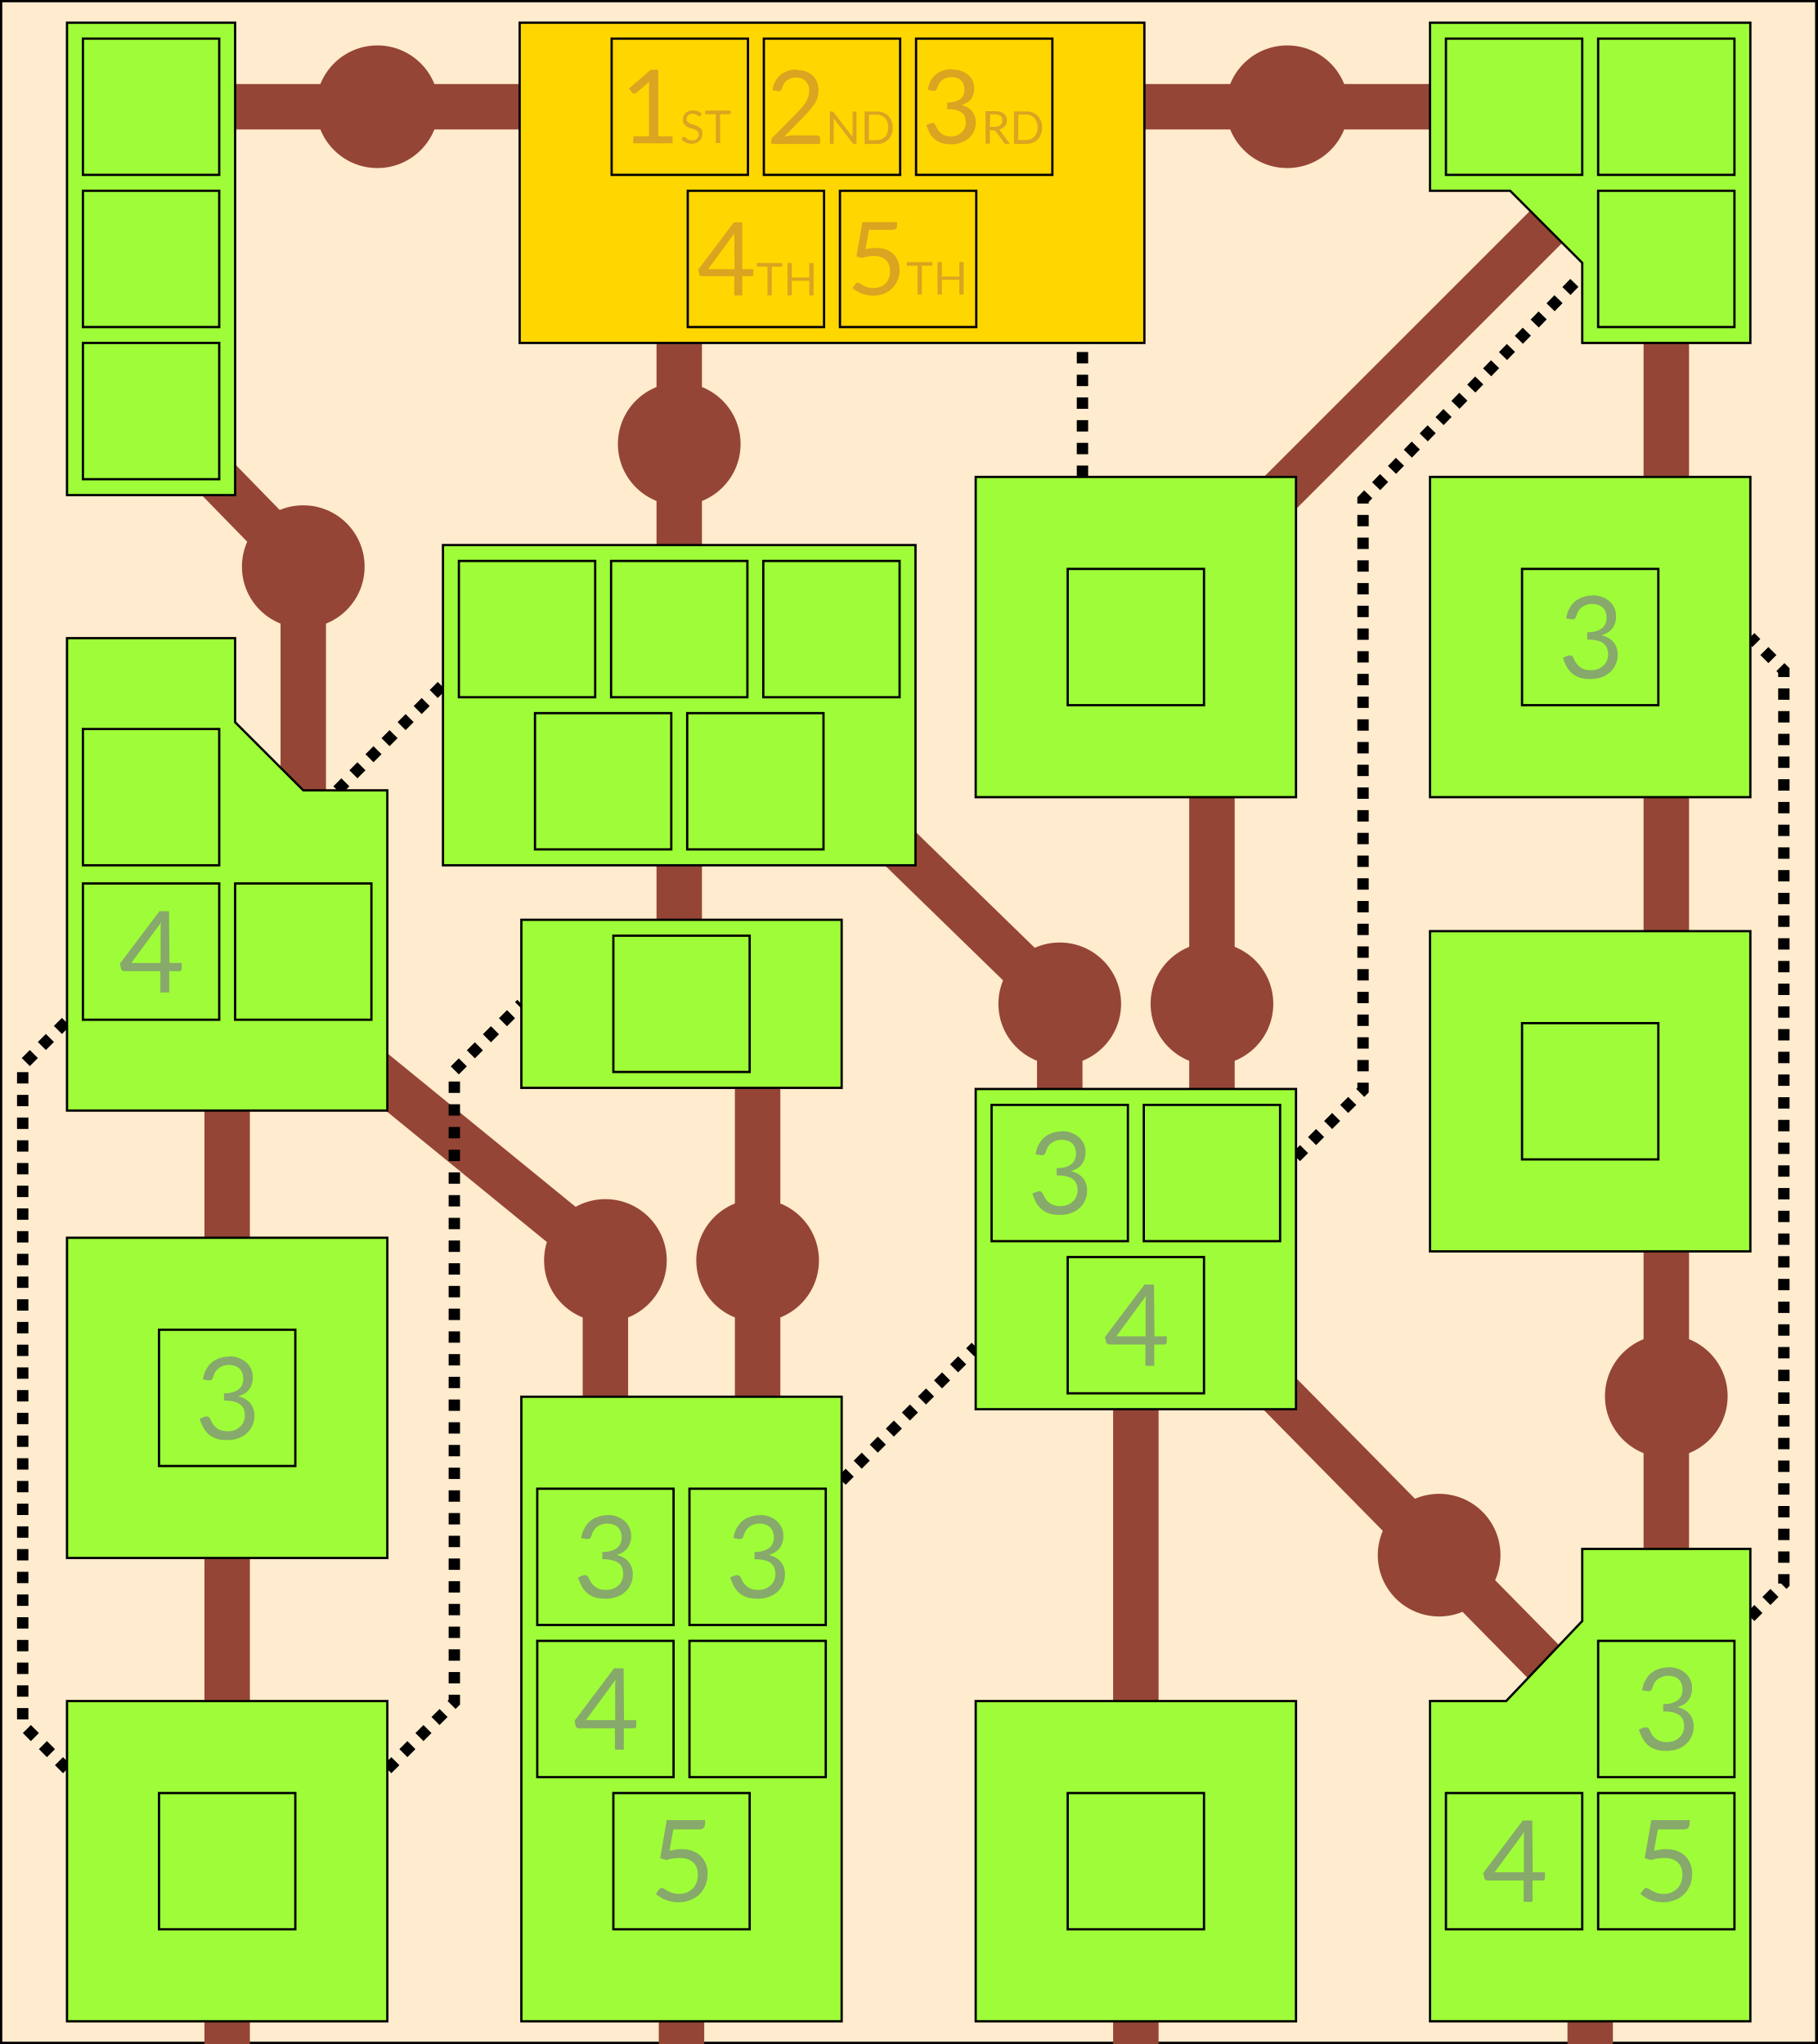
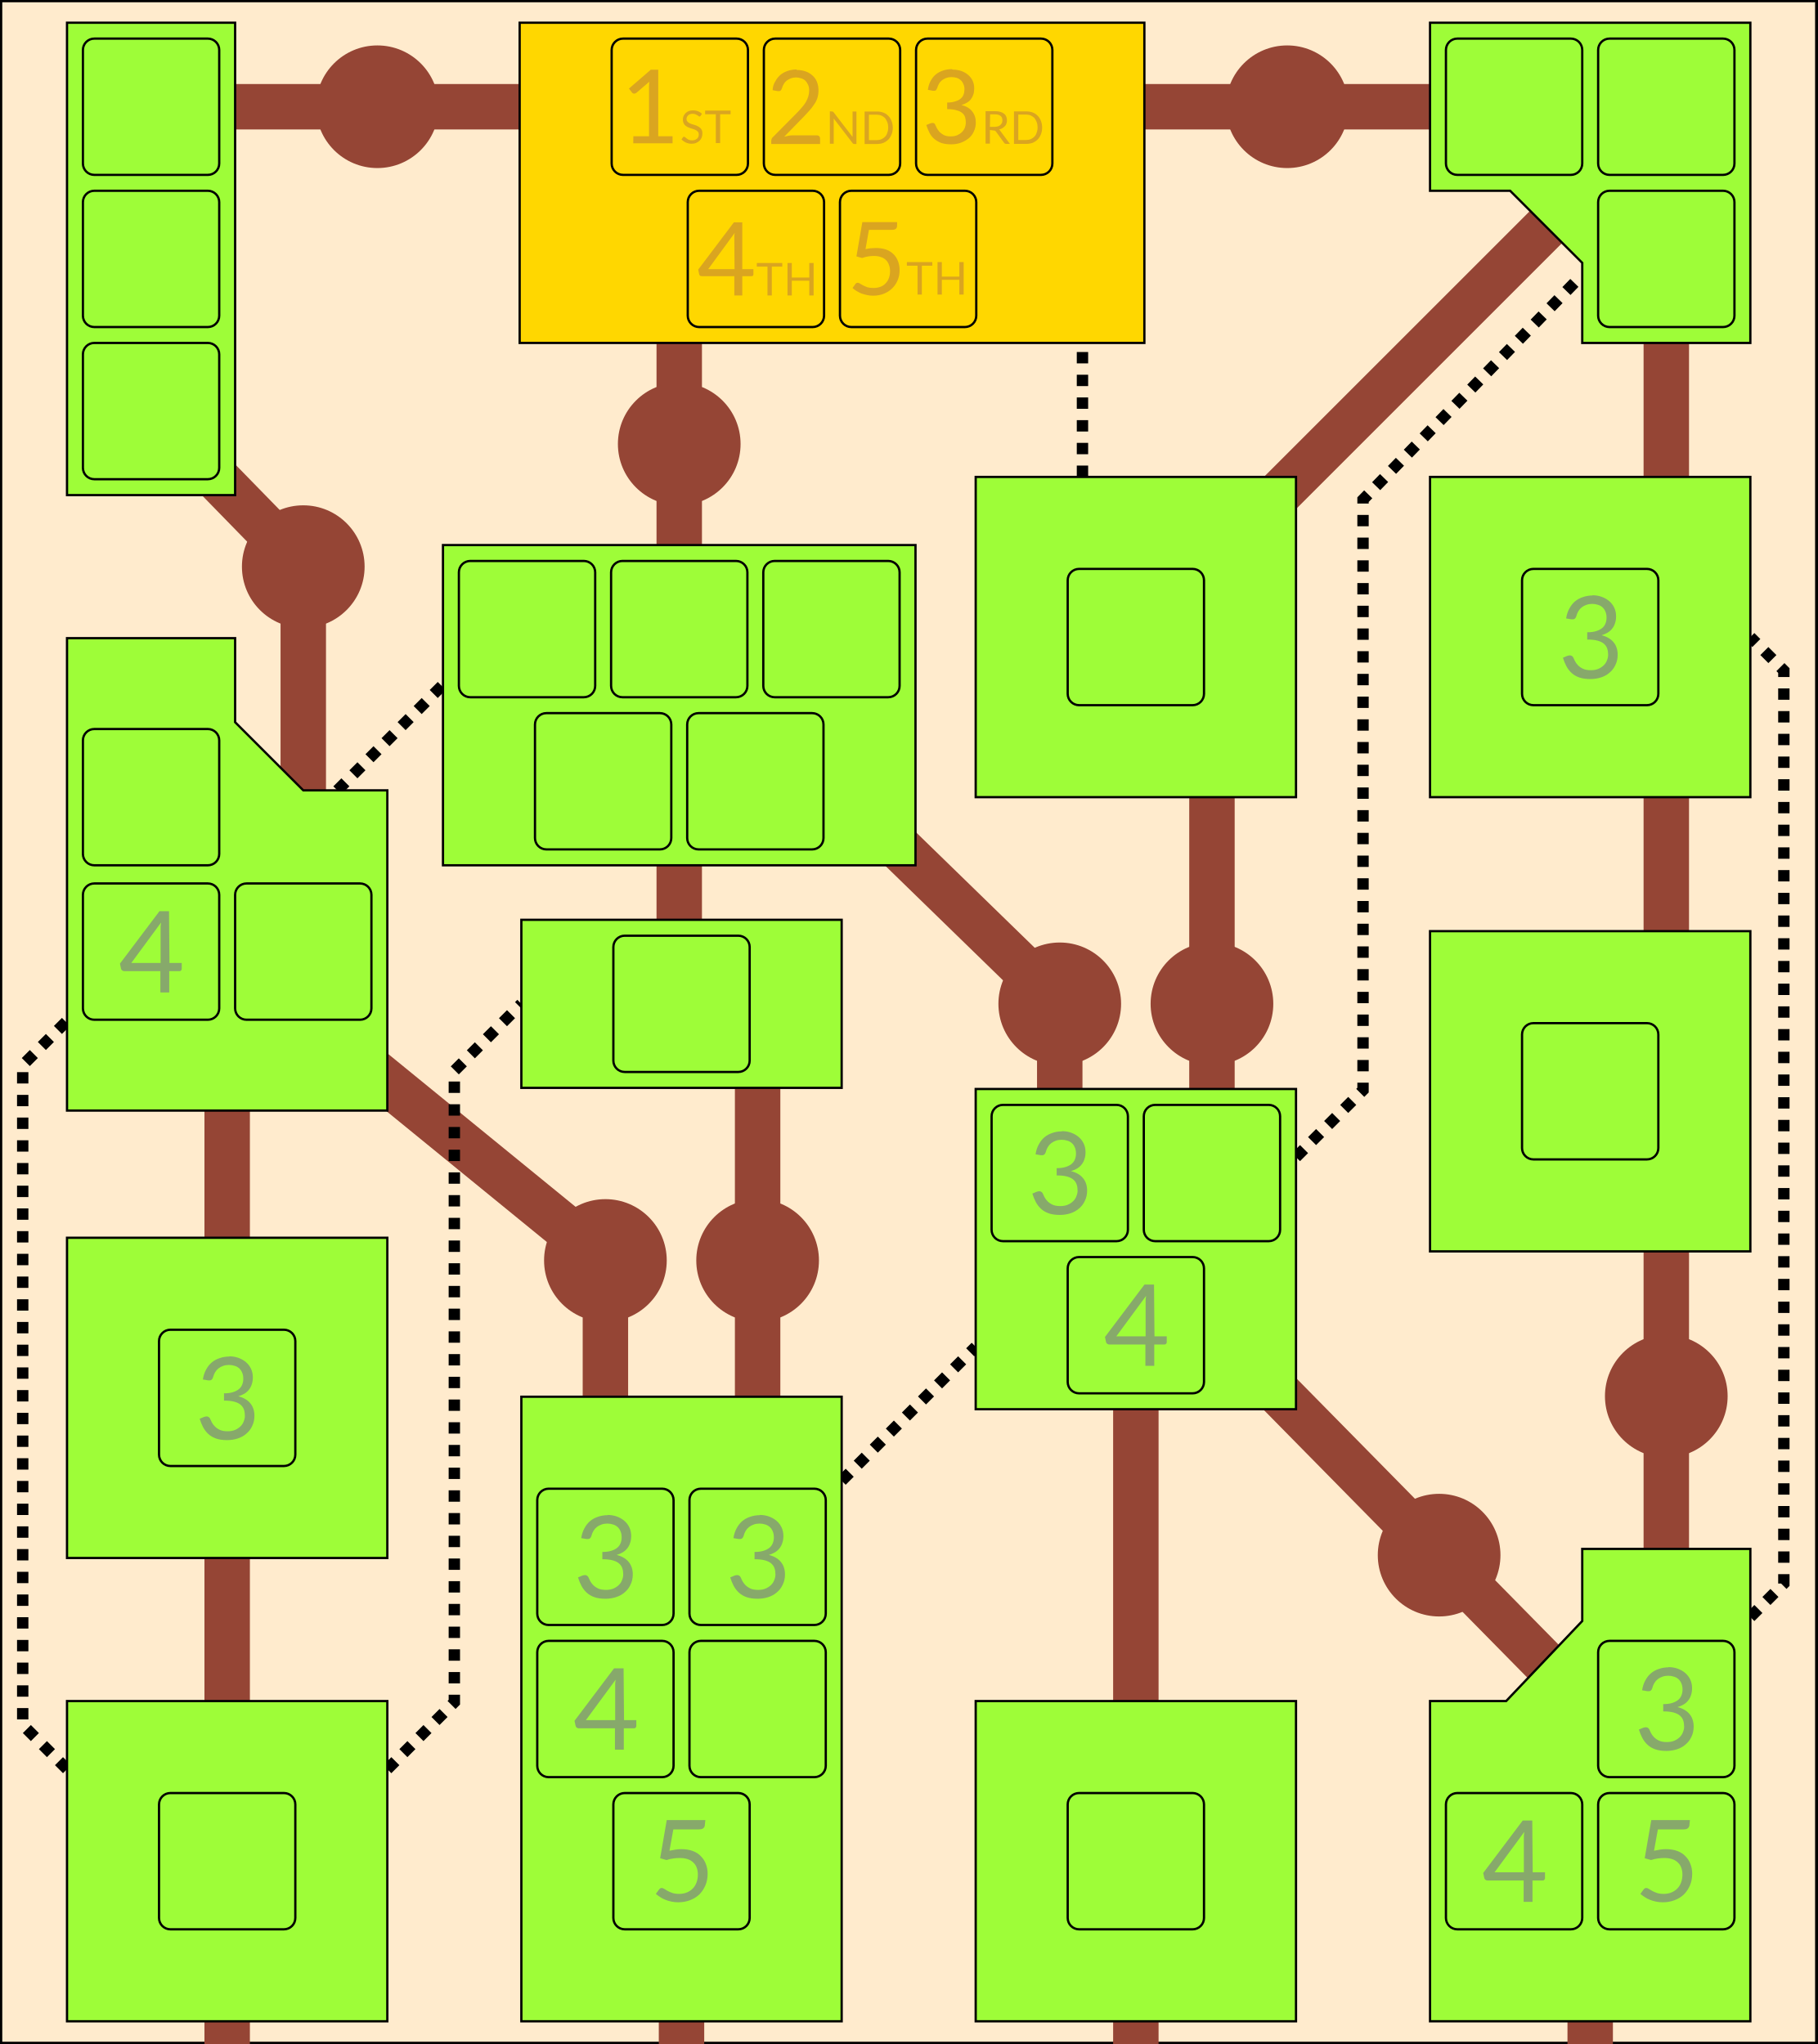
<svg xmlns="http://www.w3.org/2000/svg" height="900" width="800" viewbox="0 0 800 900">
  <rect id="background" x="0" y="0" width="800" height="900" style="fill:#ffebcd;stroke:#000000;stroke-width:2px" />
  <g id="paths">
    <line id="A1-to-B1" x1="103.5" y1="47" x2="228.75" y2="47" style="stroke:#954535;stroke-width:20px" />
    <circle id="A1-to-B1-laurel" cx="166.125" cy="47" r="27" style="fill:#954535;stroke:none" />
    <line id="A1-to-A2-pt1" x1="73.5" y1="188" x2="133.5" y2="249.5" style="stroke:#954535;stroke-width:20px" />
    <line id="A1-to-A2-pt2" x1="133.5" y1="249.5" x2="133.5" y2="348" style="stroke:#954535;stroke-width:20px" />
    <circle id="A1-to-A2-laurel" cx="133.5" cy="249.5" r="27" style="fill:#954535;stroke:none" />
    <line id="B1-to-D1" x1="503.75" y1="47" x2="629.5" y2="47" style="stroke:#954535;stroke-width:20px" />
    <circle id="B1-to-D1-laurel" cx="566.625" cy="47" r="27" style="fill:#954535;stroke:none" />
    <line id="B1-to-B2" x1="299" y1="151" x2="299" y2="240" style="stroke:#954535;stroke-width:20px" />
    <circle id="B1-to-B2-laurel" cx="299" cy="195.5" r="27" style="fill:#954535;stroke:none" />
    <line id="D1-to-C2" x1="703.5" y1="77" x2="530" y2="250.5" style="stroke:#954535;stroke-width:20px" />
    <line id="D1-to-D2" x1="733.5" y1="151" x2="733.5" y2="210" style="stroke:#954535;stroke-width:20px" />
    <line id="A2-to-A3" x1="100" y1="489" x2="100" y2="545" style="stroke:#954535;stroke-width:20px" />
    <line id="A2-to-B4-pt1" x1="103.5" y1="422" x2="266.5" y2="555" style="stroke:#954535;stroke-width:20px" />
    <line id="A2-to-B4-pt2" x1="266.5" y1="555" x2="266.5" y2="615" style="stroke:#954535;stroke-width:20px" />
    <circle id="A2-to-B4-laurel" cx="266.5" cy="555" r="27" style="fill:#954535;stroke:none" />
    <line id="B2-to-B3" x1="299" y1="336" x2="299" y2="405" style="stroke:#954535;stroke-width:20px" />
    <line id="B2-to-C3-pt1" x1="373" y1="351" x2="466.5" y2="442" style="stroke:#954535;stroke-width:20px" />
    <line id="B2-to-C3-pt2" x1="466.5" y1="442" x2="466.5" y2="479.5" style="stroke:#954535;stroke-width:20px" />
    <circle id="B2-to-C3-laurel" cx="466.5" cy="442" r="27" style="fill:#954535;stroke:none" />
    <line id="C2-to-C3" x1="533.5" y1="351" x2="533.5" y2="479.5" style="stroke:#954535;stroke-width:20px" />
    <circle id="C2-to-C3-laurel" cx="533.5" cy="442" r="27" style="fill:#954535;stroke:none" />
    <line id="D2-to-D3" x1="733.5" y1="351" x2="733.5" y2="410" style="stroke:#954535;stroke-width:20px" />
    <line id="A3-to-A4" x1="100" y1="686" x2="100" y2="749" style="stroke:#954535;stroke-width:20px" />
    <line id="B3-to-B4" x1="333.5" y1="479" x2="333.5" y2="615" style="stroke:#954535;stroke-width:20px" />
    <circle id="B3-to-B4-laurel" cx="333.5" cy="555" r="27" style="fill:#954535;stroke:none" />
    <line id="C3-to-C4" x1="500" y1="620.5" x2="500" y2="749" style="stroke:#954535;stroke-width:20px" />
    <line id="C3-to-D4" x1="540.5" y1="590.5" x2="696.5" y2="749" style="stroke:#954535;stroke-width:20px" />
    <circle id="C3-to-D4-laurel" cx="633.5" cy="684.75" r="27" style="fill:#954535;stroke:none" />
    <line id="D3-to-D4" x1="733.5" y1="551" x2="733.5" y2="682" style="stroke:#954535;stroke-width:20px" />
    <circle id="D3-to-D4-laurel" cx="733.5" cy="614.75" r="27" style="fill:#954535;stroke:none" />
    <line id="A4-to-bottom" x1="100" y1="890" x2="100" y2="900" style="stroke:#954535;stroke-width:20px" />
    <line id="B4-to-bottom" x1="300" y1="890" x2="300" y2="900" style="stroke:#954535;stroke-width:20px" />
    <line id="C4-to-bottom" x1="500" y1="890" x2="500" y2="900" style="stroke:#954535;stroke-width:20px" />
    <line id="D4-to-bottom" x1="700" y1="890" x2="700" y2="900" style="stroke:#954535;stroke-width:20px" />
  </g>
  <g id="tunnels">
    <path id="B1-to-C2" d="M 476.5,210 476.5,151" style="stroke:#000000;stroke-width:5px;stroke-dasharray:5,5;fill:none" />
    <path id="D1-to-C3" d="M 570.5,509.5 600,480 600,220 696.5,121" style="stroke:#000000;stroke-width:5px;stroke-dasharray:5,5;fill:none" />
    <path id="A2-to-B2" d="M 148.5,348 195,301.5" style="stroke:#000000;stroke-width:5px;stroke-dasharray:5,5;fill:none" />
    <path id="A2-to-A4" d="M 29.5,779 10,759.5 10,469 29.5,449.5" style="stroke:#000000;stroke-width:5px;stroke-dasharray:5,5;fill:none" />
    <path id="D2-to-D4" d="M 770.5,712 785.25,697.25 785.25,295.25 770.5,280.5" style="stroke:#000000;stroke-width:5px;stroke-dasharray:5,5;fill:none" />
    <path id="B3-to-A4" d="M 170.5,779 200,749.5 200,471.5 229.5,442" style="stroke:#000000;stroke-width:5px;stroke-dasharray:5,5;fill:none" />
    <path id="C3-to-B4" d="M 370.5,652 429.5,593" style="stroke:#000000;stroke-width:5px;stroke-dasharray:5,5;fill:none" />
  </g>
  <g id="A1">
    <rect id="A1-enclosure" x="29.5" y="10" width="74" height="208" style="fill:#9efd38;stroke:#000000;stroke-width:1px" />
-     <rect id="A1-1" x="36.5" y="17" width="60" height="60" style="fill:none;stroke:#000000;stroke-width:1px" />
-     <rect id="A1-2" x="36.5" y="84" width="60" height="60" style="fill:none;stroke:#000000;stroke-width:1px" />
-     <rect id="A1-3" x="36.5" y="151" width="60" height="60" style="fill:none;stroke:#000000;stroke-width:1px" />
+     <rect id="A1-1" x="36.5" y="17" width="60" height="60" rx="5" ry="5" style="fill:none;stroke:#000000;stroke-width:1px" />
+     <rect id="A1-2" x="36.5" y="84" width="60" height="60" rx="5" ry="5" style="fill:none;stroke:#000000;stroke-width:1px" />
+     <rect id="A1-3" x="36.5" y="151" width="60" height="60" rx="5" ry="5" style="fill:none;stroke:#000000;stroke-width:1px" />
  </g>
  <g id="B1">
    <rect id="B1-enclosure" x="228.75" y="10" width="275" height="141" style="fill:#ffd700;stroke:#000000;stroke-width:1px" />
-     <rect id="B1-1" x="269.25" y="17" width="60" height="60" style="fill:none;stroke:#000000;stroke-width:1px" />
+     <rect id="B1-1" x="269.25" y="17" width="60" height="60" rx="5" ry="5" style="fill:none;stroke:#000000;stroke-width:1px" />
    <g id="B1-1-title">
      <path id="B1-1-title-1" d="m 278.8,60.0 h 6.9 V 38.0 q 0,-0.9 0.1,-2.0 l -5.7,4.9 q -0.3,0.2 -0.6,0.3 -0.3,0 -0.54,0 -0.2,0 -0.5,-0.2 -0.2,-0.1 -0.3,-0.3 l -1.3,-1.7 9.6,-8.3 h 3.3 v 29.3 h 6.3 v 3.1 h -17.3 z" style="fill:#daa520;stoke:none" />
      <path id="B1-1-title-s" d="m 308.4,51.0 q -0.1,0.2 -0.2,0.2 -0.1,0.1 -0.3,0.1 -0.2,0 -0.4,-0.2 -0.2,-0.2 -0.6,-0.4 -0.3,-0.2 -0.8,-0.4 -0.5,-0.2 -1.2,-0.2 -0.7,0 -1.2,0.2 -0.5,0.2 -0.8,0.5 -0.3,0.3 -0.5,0.7 -0.2,0.4 -0.2,0.9 0,0.6 0.3,1.0 0.3,0.4 0.8,0.7 0.5,0.3 1.1,0.5 0.6,0.2 1.3,0.4 0.7,0.2 1.3,0.5 0.6,0.3 1.1,0.7 0.5,0.4 0.8,1.0 0.3,0.6 0.3,1.5 0,0.9 -0.3,1.8 -0.3,0.8 -0.9,1.4 -0.6,0.6 -1.5,1.0 -0.9,0.4 -2.0,0.4 -1.4,0 -2.5,-0.5 -1.1,-0.5 -2.0,-1.4 l 0.6,-0.9 q 0.1,-0.1 0.2,-0.2 0.1,-0.1 0.3,-0.1 0.1,0 0.3,0.1 0.2,0.1 0.4,0.3 0.2,0.2 0.5,0.4 0.3,0.2 0.6,0.4 0.4,0.2 0.8,0.3 0.4,0.1 1.0,0.1 0.7,0 1.2,-0.2 0.5,-0.2 0.9,-0.5 0.4,-0.4 0.6,-0.8 0.2,-0.5 0.2,-1.1 0,-0.7 -0.3,-1.1 -0.3,-0.4 -0.8,-0.7 -0.5,-0.3 -1.1,-0.5 -0.6,-0.2 -1.3,-0.4 -0.6,-0.2 -1.3,-0.5 -0.6,-0.3 -1.1,-0.7 -0.5,-0.4 -0.8,-1.1 -0.3,-0.7 -0.3,-1.6 0,-0.8 0.3,-1.5 0.3,-0.7 0.9,-1.3 0.6,-0.6 1.4,-0.9 0.8,-0.3 1.9,-0.3 1.2,0 2.2,0.4 1.0,0.4 1.7,1.1 z" style="fill:#daa520;stoke:none" />
      <path id="B1-1-title-t" d="m 321.6,48.7 v 1.6 h -4.6 v 12.7 h -1.9 v -12.7 h -4.7 v -1.6 z" style="fill:#daa520;stoke:none" />
    </g>
-     <rect id="B1-2" x="336.25" y="17" width="60" height="60" style="fill:none;stroke:#000000;stroke-width:1px" />
+     <rect id="B1-2" x="336.25" y="17" width="60" height="60" rx="5" ry="5" style="fill:none;stroke:#000000;stroke-width:1px" />
    <g id="B1-2-title">
      <path id="B1-2-title-2" d="m 350.7,30.8 q 2.0,0 3.8,0.6 1.8,0.6 3.1,1.8 1.3,1.1 2.0,2.8 0.7,1.7 0.7,3.8 0,1.8 -0.5,3.4 -0.5,1.5 -1.5,2.9 -0.9,1.4 -2.1,2.7 -1.2,1.3 -2.5,2.7 l -8.5,8.7 q 0.9,-0.2 1.8,-0.4 0.9,-0.2 1.8,-0.2 h 10.8 q 0.7,0 1.0,0.4 0.4,0.4 0.4,1.0 v 2.4 h -21.5 v -1.4 q 0,-0.4 0.2,-0.9 0.2,-0.5 0.6,-0.8 l 10.3,-10.4 q 1.3,-1.3 2.3,-2.5 1.1,-1.2 1.8,-2.4 0.7,-1.2 1.1,-2.5 0.4,-1.3 0.4,-2.7 0,-1.4 -0.5,-2.5 -0.5,-1.1 -1.2,-1.8 -0.8,-0.7 -1.8,-1.0 -1.1,-0.4 -2.3,-0.4 -1.2,0 -2.3,0.4 -1.0,0.4 -1.8,1.0 -0.8,0.6 -1.3,1.5 -0.5,0.9 -0.8,1.9 -0.3,0.8 -0.7,1.1 -0.5,0.2 -1.3,0.1 l -2.1,-0.4 q 0.1,-2.2 1.2,-3.9 0.9,-1.7 2.3,-2.9 1.4,-1.1 3.2,-1.7 1.8,-0.6 3.8,-0.6 z" style="fill:#daa520;stoke:none" />
      <path id="B1-2-title-n" d="m 366.3,49.1 q 0.1,0 0.2,0 0.1,0 0.2,0.1 0.1,0 0.1,0.1 0.1,0.1 0.2,0.2 l 8.3,10.8 q 0,-0.3 0,-0.5 0,-0.3 0,-0.5 v -10.2 h 1.7 v 14.3 h -1.0 q -0.2,0 -0.4,-0.1 -0.2,-0.1 -0.3,-0.3 l -8.3,-10.8 q 0,0.3 0,0.5 0,0.2 0,0.4 v 10.2 h -1.7 v -14.3 z" style="fill:#daa520;stoke:none" />
      <path id="B1-2-title-d" d="m 393.0,56.2 q 0,1.6 -0.5,2.9 -0.5,1.3 -1.4,2.3 -0.9,0.9 -2.2,1.5 -1.3,0.5 -2.9,0.5 h -5.4 v -14.3 h 5.4 q 1.6,0 2.9,0.5 1.3,0.5 2.2,1.5 0.9,0.9 1.4,2.3 0.5,1.3 0.5,2.9 z m -2.0,0 q 0,-1.3 -0.4,-2.4 -0.4,-1.0 -1.0,-1.8 -0.7,-0.7 -1.6,-1.1 -0.9,-0.4 -2.1,-0.4 h -3.4 v 11.2 h 3.4 q 1.2,0 2.1,-0.4 0.9,-0.4 1.6,-1.1 0.7,-0.7 1.0,-1.8 0.4,-1.0 0.4,-2.4 z" style="fill:#daa520;stoke:none" />
    </g>
-     <rect id="B1-3" x="403.25" y="17" width="60" height="60" style="fill:none;stroke:#000000;stroke-width:1px" />
+     <rect id="B1-3" x="403.25" y="17" width="60" height="60" rx="5" ry="5" style="fill:none;stroke:#000000;stroke-width:1px" />
    <g id="B1-3-title">
      <path id="B1-3-title-3" d="m 419.35,30.65 q 2.0,0 3.8,0.6 1.7,0.6 3.0,1.7 1.3,1.1 2.0,2.6 0.7,1.5 0.7,3.4 0,1.5 -0.4,2.7 -0.4,1.2 -1.1,2.1 -0.7,0.9 -1.8,1.5 -1.0,0.6 -2.3,1.0 3.2,0.8 4.7,2.8 1.6,2.0 1.6,4.9 0,2.2 -0.9,4.0 -0.8,1.8 -2.3,3.0 -1.5,1.2 -3.4,1.9 -1.9,0.7 -4.2,0.7 -2.6,0 -4.4,-0.6 -1.8,-0.7 -3.1,-1.8 -1.3,-1.1 -2.1,-2.7 -0.8,-1.6 -1.4,-3.4 l 1.7,-0.7 q 0.7,-0.3 1.3,-0.2 0.7,0.1 0.9,0.7 0.3,0.6 0.7,1.5 0.5,0.9 1.2,1.7 0.8,0.8 1.9,1.4 1.2,0.6 3.0,0.6 1.7,0 2.9,-0.5 1.3,-0.6 2.1,-1.4 0.9,-0.9 1.3,-2.0 0.4,-1.1 0.4,-2.1 0,-1.3 -0.3,-2.4 -0.3,-1.1 -1.3,-1.9 -0.9,-0.8 -2.5,-1.2 -1.6,-0.5 -4.1,-0.5 v -2.9 q 2.1,0 3.5,-0.5 1.5,-0.4 2.4,-1.2 0.9,-0.7 1.3,-1.8 0.4,-1.0 0.4,-2.3 0,-1.4 -0.5,-2.4 -0.4,-1.0 -1.2,-1.7 -0.8,-0.7 -1.8,-1.0 -1.0,-0.3 -2.3,-0.3 -1.2,0 -2.3,0.4 -1.0,0.4 -1.8,1.0 -0.8,0.6 -1.3,1.5 -0.5,0.9 -0.8,1.9 -0.3,0.8 -0.7,1.1 -0.4,0.2 -1.3,0.1 l -2.1,-0.4 q 0.3,-2.2 1.2,-3.9 0.9,-1.7 2.3,-2.9 1.4,-1.1 3.2,-1.7 1.8,-0.6 3.9,-0.6 z" style="fill:#daa520;stoke:none" />
      <path id="B1-3-title-r" d="m 435.75,57.25 v 6.0 h -1.9 v -14.3 h 4.1 q 1.4,0 2.4,0.3 1.0,0.3 1.6,0.8 0.7,0.5 1.0,1.3 0.3,0.7 0.3,1.6 0,0.8 -0.2,1.4 -0.2,0.7 -0.7,1.2 -0.5,0.5 -1.1,0.9 -0.7,0.4 -1.5,0.6 0.4,0.2 0.6,0.6 l 4.2,5.7 h -1.7 q -0.5,0 -0.8,-0.4 l -3.7,-5.1 q -0.2,-0.2 -0.4,-0.3 -0.2,-0.1 -0.6,-0.1 z m 0,-1.4 h 2.0 q 0.8,0 1.5,-0.2 0.7,-0.2 1.1,-0.6 0.4,-0.4 0.7,-0.9 0.2,-0.5 0.2,-1.2 0,-1.3 -0.8,-1.9 -0.8,-0.7 -2.5,-0.7 h -2.1 z" style="fill:#daa520;stoke:none" />
      <path id="B1-3-title-d" d="m 458.75,56.15 q 0,1.6 -0.5,2.9 -0.5,1.3 -1.4,2.3 -0.9,0.9 -2.2,1.5 -1.3,0.5 -2.9,0.5 h -5.4 v -14.3 h 5.4 q 1.6,0 2.9,0.5 1.3,0.5 2.2,1.5 0.9,0.9 1.4,2.3 0.5,1.3 0.5,2.9 z m -2.0,0 q 0,-1.3 -0.4,-2.4 -0.4,-1.0 -1.0,-1.8 -0.7,-0.7 -1.6,-1.1 -0.9,-0.4 -2.1,-0.4 h -3.4 v 11.2 h 3.4 q 1.2,0 2.1,-0.4 0.9,-0.4 1.6,-1.1 0.7,-0.7 1.0,-1.8 0.4,-1.0 0.4,-2.4 z" style="fill:#daa520;stoke:none" />
    </g>
-     <rect id="B1-4" x="302.75" y="84" width="60" height="60" style="fill:none;stroke:#000000;stroke-width:1px" />
+     <rect id="B1-4" x="302.75" y="84" width="60" height="60" rx="5" ry="5" style="fill:none;stroke:#000000;stroke-width:1px" />
    <g id="B1-4-title">
      <path id="B1-4-title-4" d="m 326.75,118.5 h 4.9 v 2.3 q 0,0.4 -0.2,0.6 -0.2,0.2 -0.7,0.2 h -4.0 v 8.5 h -3.5 v -8.5 h -14.3 q -0.5,0 -0.8,-0.2 -0.3,-0.3 -0.4,-0.7 l -0.4,-2.0 15.7,-20.8 h 3.7 z m -3.5,-13.3 q 0,-0.6 0,-1.3 0,-0.7 0.2,-1.4 l -11.7,16.0 h 11.6 z" style="fill:#daa520;stoke:none" />
      <path id="B1-4-title-t" d="m 344.35,115.8 v 1.6 h -4.6 v 12.7 h -1.9 v -12.7 h -4.7 v -1.6 z" style="fill:#daa520;stoke:none" />
      <path id="B1-4-title-h" d="m 358.15,130.1 h -1.9 v -6.5 h -7.7 v 6.5 h -1.9 v -14.3 h 1.9 v 6.4 h 7.7 v -6.4 h 1.9 z" style="fill:#daa520;stoke:none" />
    </g>
-     <rect id="B1-5" x="369.75" y="84" width="60" height="60" style="fill:none;stroke:#000000;stroke-width:1px" />
+     <rect id="B1-5" x="369.75" y="84" width="60" height="60" rx="5" ry="5" style="fill:none;stroke:#000000;stroke-width:1px" />
    <g id="B1-5-title">
      <path id="B1-5-title-5" d="m 394.9,99.3 q 0,0.9 -0.5,1.4 -0.5,0.5 -1.8,0.5 h -10.1 l -1.5,8.5 q 1.3,-0.3 2.4,-0.4 1.1,-0.1 2.2,-0.1 2.5,0 4.5,0.7 1.9,0.7 3.2,2.0 1.3,1.3 2.0,3.1 0.7,1.8 0.7,3.9 0,2.6 -0.9,4.6 -0.9,2.1 -2.5,3.6 -1.6,1.5 -3.7,2.3 -2.1,0.8 -4.6,0.8 -1.4,0 -2.7,-0.3 -1.3,-0.3 -2.5,-0.7 -1.1,-0.5 -2.1,-1.1 -1.0,-0.6 -1.7,-1.3 l 1.2,-1.7 q 0.4,-0.6 1.1,-0.6 0.5,0 1.0,0.4 0.6,0.3 1.4,0.8 0.8,0.4 1.9,0.8 1.1,0.3 2.6,0.3 1.7,0 3.0,-0.5 1.4,-0.5 2.3,-1.5 1.0,-1.0 1.5,-2.4 0.5,-1.4 0.5,-3.1 0,-1.5 -0.5,-2.7 -0.4,-1.2 -1.3,-2.1 -0.9,-0.9 -2.2,-1.3 -1.3,-0.5 -3.1,-0.5 -1.2,0 -2.5,0.2 -1.3,0.2 -2.7,0.7 l -2.5,-0.7 2.6,-15.1 h 15.3 z" style="fill:#daa520;stoke:none" />
      <path id="B1-5-title-t" d="m 410.4,115.4 v 1.6 h -4.6 v 12.7 h -1.9 v -12.7 h -4.7 v -1.6 z" style="fill:#daa520;stoke:none" />
      <path id="B1-5-title-h" d="m 424.2,129.7 h -1.9 v -6.5 h -7.7 v 6.5 h -1.9 v -14.3 h 1.9 v 6.4 h 7.7 v -6.4 h 1.9 z" style="fill:#daa520;stoke:none" />
    </g>
  </g>
  <g id="D1">
    <polygon id="D1-enclosure" points="629.5,10 770.5,10 770.5,151 696.5,151 696.5,115.75 664.75,84 629.5,84" style="fill:#9efd38;stroke:#000000;stroke-width:1px" />
-     <rect id="D1-1" x="636.5" y="17" width="60" height="60" style="fill:none;stroke:#000000;stroke-width:1px" />
-     <rect id="D1-2" x="703.5" y="17" width="60" height="60" style="fill:none;stroke:#000000;stroke-width:1px" />
-     <rect id="D1-3" x="703.5" y="84" width="60" height="60" style="fill:none;stroke:#000000;stroke-width:1px" />
+     <rect id="D1-1" x="636.5" y="17" width="60" height="60" rx="5" ry="5" style="fill:none;stroke:#000000;stroke-width:1px" />
+     <rect id="D1-2" x="703.5" y="17" width="60" height="60" rx="5" ry="5" style="fill:none;stroke:#000000;stroke-width:1px" />
+     <rect id="D1-3" x="703.5" y="84" width="60" height="60" rx="5" ry="5" style="fill:none;stroke:#000000;stroke-width:1px" />
  </g>
  <g id="A2">
    <polygon id="A2-enclosure" points="29.5,281 103.5,281 103.5,318 133.5,348 170.5,348 170.5,489 29.5,489" style="fill:#9efd38;stroke:#000000;stroke-width:1px" />
-     <rect id="A2-1" x="36.5" y="321" width="60" height="60" style="fill:none;stroke:#000000;stroke-width:1px" />
-     <rect id="A2-2" x="36.5" y="389" width="60" height="60" style="fill:none;stroke:#000000;stroke-width:1px" />
+     <rect id="A2-1" x="36.5" y="321" width="60" height="60" rx="5" ry="5" style="fill:none;stroke:#000000;stroke-width:1px" />
+     <rect id="A2-2" x="36.5" y="389" width="60" height="60" rx="5" ry="5" style="fill:none;stroke:#000000;stroke-width:1px" />
    <path id="A2-2-peacock" d="m 74.6,424.0 h 5.4 v 2.6 q 0,0.4 -0.3,0.7 -0.2,0.3 -0.7,0.3 h -4.5 v 9.4 h -3.9 v -9.4 h -15.9 q -0.5,0 -0.9,-0.3 -0.4,-0.3 -0.5,-0.7 l -0.5,-2.3 17.4,-23.1 h 4.2 z m -3.9,-14.8 q 0,-0.7 0,-1.4 0.1,-0.8 0.2,-1.6 l -13.1,17.8 h 12.9 z" style="fill:#87a96b;stroke:none" />
-     <rect id="A2-3" x="103.5" y="389" width="60" height="60" style="fill:none;stroke:#000000;stroke-width:1px" />
+     <rect id="A2-3" x="103.5" y="389" width="60" height="60" rx="5" ry="5" style="fill:none;stroke:#000000;stroke-width:1px" />
  </g>
  <g id="B2">
    <rect id="B2-enclosure" x="195" y="240" width="208" height="141" style="fill:#9efd38;stroke:#000000;stroke-width:1px" />
-     <rect id="B2-1" x="202" y="247" width="60" height="60" style="fill:none;stroke:#000000;stroke-width:1px" />
-     <rect id="B2-2" x="269" y="247" width="60" height="60" style="fill:none;stroke:#000000;stroke-width:1px" />
-     <rect id="B2-3" x="336" y="247" width="60" height="60" style="fill:none;stroke:#000000;stroke-width:1px" />
-     <rect id="B2-4" x="235.5" y="314" width="60" height="60" style="fill:none;stroke:#000000;stroke-width:1px" />
-     <rect id="B2-5" x="302.5" y="314" width="60" height="60" style="fill:none;stroke:#000000;stroke-width:1px" />
+     <rect id="B2-1" x="202" y="247" width="60" height="60" rx="5" ry="5" style="fill:none;stroke:#000000;stroke-width:1px" />
+     <rect id="B2-2" x="269" y="247" width="60" height="60" rx="5" ry="5" style="fill:none;stroke:#000000;stroke-width:1px" />
+     <rect id="B2-3" x="336" y="247" width="60" height="60" rx="5" ry="5" style="fill:none;stroke:#000000;stroke-width:1px" />
+     <rect id="B2-4" x="235.5" y="314" width="60" height="60" rx="5" ry="5" style="fill:none;stroke:#000000;stroke-width:1px" />
+     <rect id="B2-5" x="302.5" y="314" width="60" height="60" rx="5" ry="5" style="fill:none;stroke:#000000;stroke-width:1px" />
  </g>
  <g id="C2">
    <rect id="C2-enclosure" x="429.5" y="210" width="141" height="141" style="fill:#9efd38;stroke:#000000;stroke-width:1px" />
-     <rect id="C2-1" x="470" y="250.5" width="60" height="60" style="fill:none;stroke:#000000;stroke-width:1px" />
+     <rect id="C2-1" x="470" y="250.5" width="60" height="60" rx="5" ry="5" style="fill:none;stroke:#000000;stroke-width:1px" />
  </g>
  <g id="D2">
    <rect id="D2-enclosure" x="629.5" y="210" width="141" height="141" style="fill:#9efd38;stroke:#000000;stroke-width:1px" />
-     <rect id="D2-1" x="670" y="250.5" width="60" height="60" style="fill:none;stroke:#000000;stroke-width:1px" />
+     <rect id="D2-1" x="670" y="250.5" width="60" height="60" rx="5" ry="5" style="fill:none;stroke:#000000;stroke-width:1px" />
    <path id="D2-1-peacock" d="m 700.9,262.1 q 2.3,0 4.2,0.7 1.9,0.7 3.3,1.9 1.4,1.2 2.2,2.9 0.8,1.7 0.8,3.8 0,1.7 -0.5,3.1 -0.4,1.3 -1.3,2.4 -0.8,1 -2,1.7 -1.2,0.7 -2.6,1.1 3.5,0.9 5.3,3.1 1.8,2.2 1.8,5.5 0,2.5 -1,4.5 -0.9,2 -2.6,3.4 -1.6,1.4 -3.8,2.1 -2.2,0.7 -4.6,0.7 -2.9,0 -4.9,-0.7 -2,-0.7 -3.4,-2 -1.4,-1.3 -2.3,-3 -0.9,-1.7 -1.5,-3.7 l 1.9,-0.8 q 0.8,-0.3 1.5,-0.2 0.7,0.2 1.1,0.8 0.3,0.7 0.8,1.7 0.5,1 1.4,1.9 0.9,0.9 2.2,1.5 1.3,0.6 3.4,0.6 1.9,0 3.3,-0.6 1.4,-0.6 2.4,-1.6 1,-1 1.4,-2.2 0.5,-1.2 0.5,-2.4 0,-1.5 -0.4,-2.7 -0.4,-1.2 -1.4,-2.1 -1,-0.9 -2.8,-1.4 -1.8,-0.5 -4.6,-0.5 v -3.2 q 2.3,0 3.9,-0.5 1.6,-0.5 2.6,-1.3 1,-0.8 1.5,-2 0.5,-1.2 0.5,-2.6 0,-1.6 -0.5,-2.7 -0.5,-1.2 -1.3,-1.9 -0.9,-0.8 -2,-1.1 -1.2,-0.4 -2.5,-0.4 -1.4,0 -2.5,0.4 -1.2,0.4 -2.1,1.1 -0.9,0.7 -1.5,1.7 -0.6,1 -0.9,2.2 -0.3,0.9 -0.8,1.2 -0.5,0.3 -1.4,0.2 l -2.3,-0.4 q 0.4,-2.5 1.4,-4.3 1,-1.9 2.5,-3.2 1.6,-1.3 3.5,-1.9 2,-0.7 4.3,-0.7 z" style="fill:#87a96b;stroke:none" />
  </g>
  <g id="A3">
    <rect id="A3-enclosure" x="29.5" y="545" width="141" height="141" style="fill:#9efd38;stroke:#000000;stroke-width:1px" />
-     <rect id="A3-1" x="70" y="585.5" width="60" height="60" style="fill:none;stroke:#000000;stroke-width:1px" />
+     <rect id="A3-1" x="70" y="585.5" width="60" height="60" rx="5" ry="5" style="fill:none;stroke:#000000;stroke-width:1px" />
    <path id="A3-1-peacock" d="m 100.8,597.2 q 2.3,0 4.2,0.7 1.9,0.7 3.3,1.9 1.4,1.2 2.2,2.9 0.8,1.7 0.8,3.8 0,1.7 -0.5,3.1 -0.4,1.3 -1.3,2.4 -0.8,1.0 -2.0,1.7 -1.2,0.7 -2.6,1.1 3.5,0.9 5.3,3.1 1.8,2.2 1.8,5.5 0,2.5 -1.0,4.5 -0.9,2.0 -2.6,3.4 -1.6,1.4 -3.8,2.1 -2.2,0.7 -4.6,0.7 -2.9,0 -4.9,-0.7 -2.0,-0.7 -3.4,-2.0 -1.4,-1.3 -2.3,-3.0 -0.9,-1.7 -1.5,-3.7 l 1.9,-0.8 q 0.8,-0.3 1.5,-0.2 0.7,0.2 1.1,0.8 0.3,0.7 0.8,1.7 0.5,1.0 1.4,1.9 0.9,0.9 2.2,1.5 1.3,0.6 3.4,0.6 1.9,0 3.3,-0.6 1.4,-0.6 2.4,-1.6 1.0,-1.0 1.4,-2.2 0.5,-1.2 0.5,-2.4 0,-1.5 -0.4,-2.7 -0.4,-1.2 -1.4,-2.1 -1.0,-0.9 -2.8,-1.4 -1.8,-0.5 -4.6,-0.5 v -3.2 q 2.3,0 3.9,-0.5 1.6,-0.5 2.6,-1.3 1.0,-0.8 1.5,-2.0 0.5,-1.2 0.5,-2.6 0,-1.6 -0.5,-2.7 -0.5,-1.2 -1.3,-1.9 -0.9,-0.8 -2.0,-1.1 -1.2,-0.4 -2.5,-0.4 -1.4,0 -2.5,0.4 -1.2,0.4 -2.1,1.1 -0.9,0.7 -1.5,1.7 -0.6,1.0 -0.9,2.2 -0.3,0.9 -0.8,1.2 -0.5,0.3 -1.4,0.2 l -2.3,-0.4 q 0.4,-2.5 1.4,-4.3 1.0,-1.9 2.5,-3.2 1.6,-1.3 3.5,-1.9 2.0,-0.7 4.3,-0.7 z" style="fill:#87a96b;stroke:none" />
  </g>
  <g id="B3">
    <rect id="B3-enclosure" x="229.5" y="405" width="141" height="74" style="fill:#9efd38;stroke:#000000;stroke-width:1px" />
-     <rect id="B3-1" x="270" y="412" width="60" height="60" style="fill:none;stroke:#000000;stroke-width:1px" />
+     <rect id="B3-1" x="270" y="412" width="60" height="60" rx="5" ry="5" style="fill:none;stroke:#000000;stroke-width:1px" />
  </g>
  <g id="C3">
    <rect id="C3-enclosure" x="429.5" y="479.5" width="141" height="141" style="fill:#9efd38;stroke:#000000;stroke-width:1px" />
-     <rect id="C3-1" x="436.5" y="486.5" width="60" height="60" style="fill:none;stroke:#000000;stroke-width:1px" />
+     <rect id="C3-1" x="436.5" y="486.5" width="60" height="60" rx="5" ry="5" style="fill:none;stroke:#000000;stroke-width:1px" />
    <path id="C3-1-peacock" d="m 467.35,498.05 q 2.3,0 4.2,0.7 1.9,0.7 3.3,1.9 1.4,1.2 2.2,2.9 0.8,1.7 0.8,3.8 0,1.7 -0.5,3.1 -0.4,1.3 -1.3,2.4 -0.8,1 -2,1.7 -1.2,0.7 -2.6,1.1 3.5,0.9 5.3,3.1 1.8,2.2 1.8,5.5 0,2.5 -1,4.5 -0.9,2 -2.6,3.4 -1.6,1.4 -3.8,2.1 -2.2,0.7 -4.6,0.7 -2.9,0 -4.9,-0.7 -2,-0.7 -3.4,-2 -1.4,-1.3 -2.3,-3 -0.9,-1.7 -1.5,-3.7 l 1.9,-0.8 q 0.8,-0.3 1.5,-0.2 0.7,0.2 1.1,0.8 0.3,0.7 0.8,1.7 0.5,1 1.4,1.9 0.9,0.9 2.2,1.5 1.3,0.6 3.4,0.6 1.9,0 3.3,-0.6 1.4,-0.6 2.4,-1.6 1,-1 1.4,-2.2 0.5,-1.2 0.5,-2.4 0,-1.5 -0.4,-2.7 -0.4,-1.2 -1.4,-2.1 -1,-0.9 -2.8,-1.4 -1.8,-0.5 -4.6,-0.5 v -3.2 q 2.3,0 3.9,-0.5 1.6,-0.5 2.6,-1.3 1,-0.8 1.5,-2 0.5,-1.2 0.5,-2.6 0,-1.6 -0.5,-2.7 -0.5,-1.2 -1.3,-1.9 -0.9,-0.8 -2,-1.1 -1.2,-0.4 -2.5,-0.4 -1.4,0 -2.5,0.4 -1.2,0.4 -2.1,1.1 -0.9,0.7 -1.5,1.7 -0.6,1 -0.9,2.2 -0.3,0.9 -0.8,1.2 -0.5,0.3 -1.4,0.2 l -2.3,-0.4 q 0.4,-2.5 1.4,-4.3 1,-1.9 2.5,-3.2 1.6,-1.3 3.5,-1.9 2,-0.7 4.3,-0.7 z" style="fill:#87a96b;stroke:none" />
-     <rect id="C3-2" x="503.5" y="486.5" width="60" height="60" style="fill:none;stroke:#000000;stroke-width:1px" />
-     <rect id="C3-3" x="470" y="553.5" width="60" height="60" style="fill:none;stroke:#000000;stroke-width:1px" />
+     <rect id="C3-2" x="503.5" y="486.5" width="60" height="60" rx="5" ry="5" style="fill:none;stroke:#000000;stroke-width:1px" />
+     <rect id="C3-3" x="470" y="553.5" width="60" height="60" rx="5" ry="5" style="fill:none;stroke:#000000;stroke-width:1px" />
    <path id="C3-3-peacock" d="m 508.2,588.4 h 5.4 v 2.6 q 0,0.4 -0.3,0.7 -0.2,0.3 -0.7,0.3 h -4.5 v 9.4 h -3.9 v -9.4 h -15.9 q -0.5,0 -0.9,-0.3 -0.4,-0.3 -0.5,-0.7 l -0.5,-2.3 17.4,-23.1 h 4.2 z m -3.9,-14.8 q 0,-0.7 0,-1.4 0.1,-0.8 0.2,-1.6 l -13.1,17.8 h 12.9 z" style="fill:#87a96b;stroke:none" />
  </g>
  <g id="D3">
    <rect id="D3-enclosure" x="629.5" y="410" width="141" height="141" style="fill:#9efd38;stroke:#000000;stroke-width:1px" />
-     <rect id="D3-1" x="670" y="450.5" width="60" height="60" style="fill:none;stroke:#000000;stroke-width:1px" />
+     <rect id="D3-1" x="670" y="450.5" width="60" height="60" rx="5" ry="5" style="fill:none;stroke:#000000;stroke-width:1px" />
  </g>
  <g id="A4">
    <rect id="A4-enclosure" x="29.5" y="749" width="141" height="141" style="fill:#9efd38;stroke:#000000;stroke-width:1px" />
-     <rect id="A4-1" x="70" y="789.5" width="60" height="60" style="fill:none;stroke:#000000;stroke-width:1px" />
+     <rect id="A4-1" x="70" y="789.5" width="60" height="60" rx="5" ry="5" style="fill:none;stroke:#000000;stroke-width:1px" />
  </g>
  <g id="B4">
    <rect id="B4-enclosure" x="229.5" y="615" width="141" height="275" style="fill:#9efd38;stroke:#000000;stroke-width:1px" />
-     <rect id="B4-1" x="236.5" y="655.5" width="60" height="60" style="fill:none;stroke:#000000;stroke-width:1px" />
+     <rect id="B4-1" x="236.5" y="655.5" width="60" height="60" rx="5" ry="5" style="fill:none;stroke:#000000;stroke-width:1px" />
    <path id="B4-1-peacock" d="m 267.35,667.05 q 2.3,0 4.2,0.7 1.9,0.7 3.3,1.9 1.4,1.2 2.2,2.9 0.8,1.7 0.8,3.8 0,1.7 -0.5,3.1 -0.4,1.3 -1.3,2.4 -0.8,1 -2,1.7 -1.2,0.7 -2.6,1.1 3.5,0.9 5.3,3.1 1.8,2.2 1.8,5.5 0,2.5 -1,4.5 -0.9,2 -2.6,3.4 -1.6,1.4 -3.8,2.1 -2.2,0.7 -4.6,0.7 -2.9,0 -4.9,-0.7 -2,-0.7 -3.4,-2 -1.4,-1.3 -2.3,-3 -0.9,-1.7 -1.5,-3.7 l 1.9,-0.8 q 0.8,-0.3 1.5,-0.2 0.7,0.2 1.1,0.8 0.3,0.7 0.8,1.7 0.5,1 1.4,1.9 0.9,0.9 2.2,1.5 1.3,0.6 3.4,0.6 1.9,0 3.3,-0.6 1.4,-0.6 2.4,-1.6 1,-1 1.4,-2.2 0.5,-1.2 0.5,-2.4 0,-1.5 -0.4,-2.7 -0.4,-1.2 -1.4,-2.1 -1,-0.9 -2.8,-1.4 -1.8,-0.5 -4.6,-0.5 v -3.2 q 2.3,0 3.9,-0.5 1.6,-0.5 2.6,-1.3 1,-0.8 1.5,-2 0.5,-1.2 0.5,-2.6 0,-1.6 -0.5,-2.7 -0.5,-1.2 -1.3,-1.9 -0.9,-0.8 -2,-1.1 -1.2,-0.4 -2.5,-0.4 -1.4,0 -2.5,0.4 -1.2,0.4 -2.1,1.1 -0.9,0.7 -1.5,1.7 -0.6,1 -0.9,2.2 -0.3,0.9 -0.8,1.2 -0.5,0.3 -1.4,0.2 l -2.3,-0.4 q 0.4,-2.5 1.4,-4.3 1,-1.9 2.5,-3.2 1.6,-1.3 3.5,-1.9 2,-0.7 4.3,-0.7 z" style="fill:#87a96b;stroke:none" />
-     <rect id="B4-2" x="303.5" y="655.5" width="60" height="60" style="fill:none;stroke:#000000;stroke-width:1px" />
+     <rect id="B4-2" x="303.5" y="655.5" width="60" height="60" rx="5" ry="5" style="fill:none;stroke:#000000;stroke-width:1px" />
    <path id="B4-2-peacock" d="m 334.35,667.05 q 2.3,0 4.2,0.7 1.9,0.7 3.3,1.9 1.4,1.2 2.2,2.9 0.8,1.7 0.8,3.8 0,1.7 -0.5,3.1 -0.4,1.3 -1.3,2.4 -0.8,1 -2,1.7 -1.2,0.7 -2.6,1.1 3.5,0.9 5.3,3.1 1.8,2.2 1.8,5.5 0,2.5 -1,4.5 -0.9,2 -2.6,3.4 -1.6,1.4 -3.8,2.1 -2.2,0.7 -4.6,0.7 -2.9,0 -4.9,-0.7 -2,-0.7 -3.4,-2 -1.4,-1.3 -2.3,-3 -0.9,-1.7 -1.5,-3.7 l 1.9,-0.8 q 0.8,-0.3 1.5,-0.2 0.7,0.2 1.1,0.8 0.3,0.7 0.8,1.7 0.5,1 1.4,1.9 0.9,0.9 2.2,1.5 1.3,0.6 3.4,0.6 1.9,0 3.3,-0.6 1.4,-0.6 2.4,-1.6 1,-1 1.4,-2.2 0.5,-1.2 0.5,-2.4 0,-1.5 -0.4,-2.7 -0.4,-1.2 -1.4,-2.1 -1,-0.9 -2.8,-1.4 -1.8,-0.5 -4.6,-0.5 v -3.2 q 2.3,0 3.9,-0.5 1.6,-0.5 2.6,-1.3 1,-0.8 1.5,-2 0.5,-1.2 0.5,-2.6 0,-1.6 -0.5,-2.7 -0.5,-1.2 -1.3,-1.9 -0.9,-0.8 -2,-1.1 -1.2,-0.4 -2.5,-0.4 -1.4,0 -2.5,0.4 -1.2,0.4 -2.1,1.1 -0.9,0.7 -1.5,1.7 -0.6,1 -0.9,2.2 -0.3,0.9 -0.8,1.2 -0.5,0.3 -1.4,0.2 l -2.3,-0.4 q 0.4,-2.5 1.4,-4.3 1,-1.9 2.5,-3.2 1.6,-1.3 3.5,-1.9 2,-0.7 4.3,-0.7 z" style="fill:#87a96b;stroke:none" />
-     <rect id="B4-3" x="236.5" y="722.5" width="60" height="60" style="fill:none;stroke:#000000;stroke-width:1px" />
+     <rect id="B4-3" x="236.5" y="722.5" width="60" height="60" rx="5" ry="5" style="fill:none;stroke:#000000;stroke-width:1px" />
    <path id="B4-3-peacock" d="m 274.7,757.4 h 5.4 v 2.6 q 0,0.4 -0.3,0.7 -0.2,0.3 -0.7,0.3 h -4.5 v 9.4 h -3.9 v -9.4 h -15.9 q -0.5,0 -0.9,-0.3 -0.4,-0.3 -0.5,-0.7 l -0.5,-2.3 17.4,-23.1 h 4.2 z m -3.9,-14.8 q 0,-0.7 0,-1.4 0.1,-0.8 0.2,-1.6 l -13.1,17.8 h 12.9 z" style="fill:#87a96b;stroke:none" />
-     <rect id="B4-4" x="303.5" y="722.5" width="60" height="60" style="fill:none;stroke:#000000;stroke-width:1px" />
-     <rect id="B4-5" x="270" y="789.5" width="60" height="60" style="fill:none;stroke:#000000;stroke-width:1px" />
+     <rect id="B4-4" x="303.5" y="722.5" width="60" height="60" rx="5" ry="5" style="fill:none;stroke:#000000;stroke-width:1px" />
+     <rect id="B4-5" x="270" y="789.5" width="60" height="60" rx="5" ry="5" style="fill:none;stroke:#000000;stroke-width:1px" />
    <path id="B4-5-peacock" d="m 310.3,803.3 q 0,1.0 -0.6,1.6 -0.6,0.6 -2.0,0.6 h -11.3 l -1.7,9.4 q 1.4,-0.3 2.7,-0.5 1.3,-0.2 2.5,-0.2 2.8,0 5.0,0.8 2.2,0.8 3.6,2.3 1.5,1.5 2.2,3.4 0.8,2.0 0.8,4.3 0,2.9 -1.0,5.2 -1.0,2.3 -2.7,4.0 -1.7,1.6 -4.1,2.5 -2.4,0.9 -5.1,0.9 -1.6,0 -3.0,-0.3 -1.5,-0.3 -2.7,-0.8 -1.3,-0.5 -2.3,-1.2 -1.1,-0.7 -1.9,-1.4 l 1.4,-1.9 q 0.5,-0.7 1.2,-0.7 0.5,0 1.1,0.4 0.6,0.4 1.5,0.9 0.9,0.5 2.1,0.9 1.2,0.4 2.9,0.4 1.9,0 3.4,-0.6 1.5,-0.6 2.6,-1.7 1.1,-1.1 1.7,-2.7 0.6,-1.6 0.6,-3.5 0,-1.7 -0.5,-3.0 -0.5,-1.4 -1.5,-2.3 -1.0,-1.0 -2.5,-1.5 -1.5,-0.5 -3.5,-0.5 -1.4,0 -2.8,0.2 -1.5,0.2 -3.0,0.7 l -2.8,-0.8 2.9,-16.8 h 17.0 z" style="fill:#87a96b;stroke:none" />
  </g>
  <g id="C4">
    <rect id="C4-enclosure" x="429.5" y="749" width="141" height="141" style="fill:#9efd38;stroke:#000000;stroke-width:1px" />
-     <rect id="C4-1" x="470" y="789.5" width="60" height="60" style="fill:none;stroke:#000000;stroke-width:1px" />
+     <rect id="C4-1" x="470" y="789.5" width="60" height="60" rx="5" ry="5" style="fill:none;stroke:#000000;stroke-width:1px" />
  </g>
  <g id="D4">
    <polygon id="D4-enclosure" points="629.5,749 629.5,890 770.5,890 770.5,682 696.5,682 696.5,713.75 663,749" style="fill:#9efd38;stroke:#000000;stroke-width:1px" />
-     <rect id="D4-1" x="703.5" y="722.5" width="60" height="60" style="fill:none;stroke:#000000;stroke-width:1px" />
+     <rect id="D4-1" x="703.5" y="722.5" width="60" height="60" rx="5" ry="5" style="fill:none;stroke:#000000;stroke-width:1px" />
    <path id="D4-1-peacock" d="m 734.35,734.05 q 2.3,0 4.2,0.7 1.9,0.7 3.3,1.9 1.4,1.2 2.2,2.9 0.8,1.7 0.8,3.8 0,1.7 -0.5,3.1 -0.4,1.3 -1.3,2.4 -0.8,1 -2,1.7 -1.2,0.7 -2.6,1.1 3.5,0.9 5.3,3.1 1.8,2.2 1.8,5.5 0,2.5 -1,4.5 -0.9,2 -2.6,3.4 -1.6,1.4 -3.8,2.1 -2.2,0.7 -4.6,0.7 -2.9,0 -4.9,-0.7 -2,-0.7 -3.4,-2 -1.4,-1.3 -2.3,-3 -0.9,-1.7 -1.5,-3.7 l 1.9,-0.8 q 0.8,-0.3 1.5,-0.2 0.7,0.2 1.1,0.8 0.3,0.7 0.8,1.7 0.5,1 1.4,1.9 0.9,0.9 2.2,1.5 1.3,0.6 3.4,0.6 1.9,0 3.3,-0.6 1.4,-0.6 2.4,-1.6 1,-1 1.4,-2.2 0.5,-1.2 0.5,-2.4 0,-1.5 -0.4,-2.7 -0.4,-1.2 -1.4,-2.1 -1,-0.9 -2.8,-1.4 -1.8,-0.5 -4.6,-0.5 v -3.2 q 2.3,0 3.9,-0.5 1.6,-0.5 2.6,-1.3 1,-0.8 1.5,-2 0.5,-1.2 0.5,-2.6 0,-1.6 -0.5,-2.7 -0.5,-1.2 -1.3,-1.9 -0.9,-0.8 -2,-1.1 -1.2,-0.4 -2.5,-0.4 -1.4,0 -2.5,0.4 -1.2,0.4 -2.1,1.1 -0.9,0.7 -1.5,1.7 -0.6,1 -0.9,2.2 -0.3,0.9 -0.8,1.2 -0.5,0.3 -1.4,0.2 l -2.3,-0.4 q 0.4,-2.5 1.4,-4.3 1,-1.9 2.5,-3.2 1.6,-1.3 3.5,-1.9 2,-0.7 4.3,-0.7 z" style="fill:#87a96b;stroke:none" />
-     <rect id="D4-2" x="636.5" y="789.5" width="60" height="60" style="fill:none;stroke:#000000;stroke-width:1px" />
+     <rect id="D4-2" x="636.5" y="789.5" width="60" height="60" rx="5" ry="5" style="fill:none;stroke:#000000;stroke-width:1px" />
    <path id="D4-2-peacock" d="m 674.7,824.4 h 5.4 v 2.6 q 0,0.4 -0.3,0.7 -0.2,0.3 -0.7,0.3 h -4.5 v 9.4 h -3.9 v -9.4 h -15.9 q -0.5,0 -0.9,-0.3 -0.4,-0.3 -0.5,-0.7 l -0.5,-2.3 17.4,-23.1 h 4.2 z m -3.9,-14.8 q 0,-0.7 0,-1.4 0.1,-0.8 0.2,-1.6 l -13.1,17.8 h 12.9 z" style="fill:#87a96b;stroke:none" />
-     <rect id="D4-3" x="703.5" y="789.5" width="60" height="60" style="fill:none;stroke:#000000;stroke-width:1px" />
+     <rect id="D4-3" x="703.5" y="789.5" width="60" height="60" rx="5" ry="5" style="fill:none;stroke:#000000;stroke-width:1px" />
    <path id="D4-3-peacock" d="m 743.7,803.3 q 0,1.0 -0.6,1.6 -0.6,0.6 -2.0,0.6 h -11.3 l -1.7,9.4 q 1.4,-0.3 2.7,-0.5 1.3,-0.2 2.5,-0.2 2.8,0 5.0,0.8 2.2,0.8 3.6,2.3 1.5,1.5 2.2,3.4 0.8,2.0 0.8,4.3 0,2.9 -1.0,5.2 -1.0,2.3 -2.7,4.0 -1.7,1.6 -4.1,2.5 -2.4,0.9 -5.1,0.9 -1.6,0 -3.0,-0.3 -1.5,-0.3 -2.7,-0.8 -1.3,-0.5 -2.3,-1.2 -1.1,-0.7 -1.9,-1.4 l 1.4,-1.9 q 0.5,-0.7 1.2,-0.7 0.5,0 1.1,0.4 0.6,0.4 1.5,0.9 0.9,0.5 2.1,0.9 1.2,0.4 2.9,0.4 1.9,0 3.4,-0.6 1.5,-0.6 2.6,-1.7 1.1,-1.1 1.7,-2.7 0.6,-1.6 0.6,-3.5 0,-1.7 -0.5,-3.0 -0.5,-1.4 -1.5,-2.3 -1.0,-1.0 -2.5,-1.5 -1.5,-0.5 -3.5,-0.5 -1.4,0 -2.8,0.2 -1.5,0.2 -3.0,0.7 l -2.8,-0.8 2.9,-16.8 h 17.0 z" style="fill:#87a96b;stroke:none" />
  </g>
</svg>
